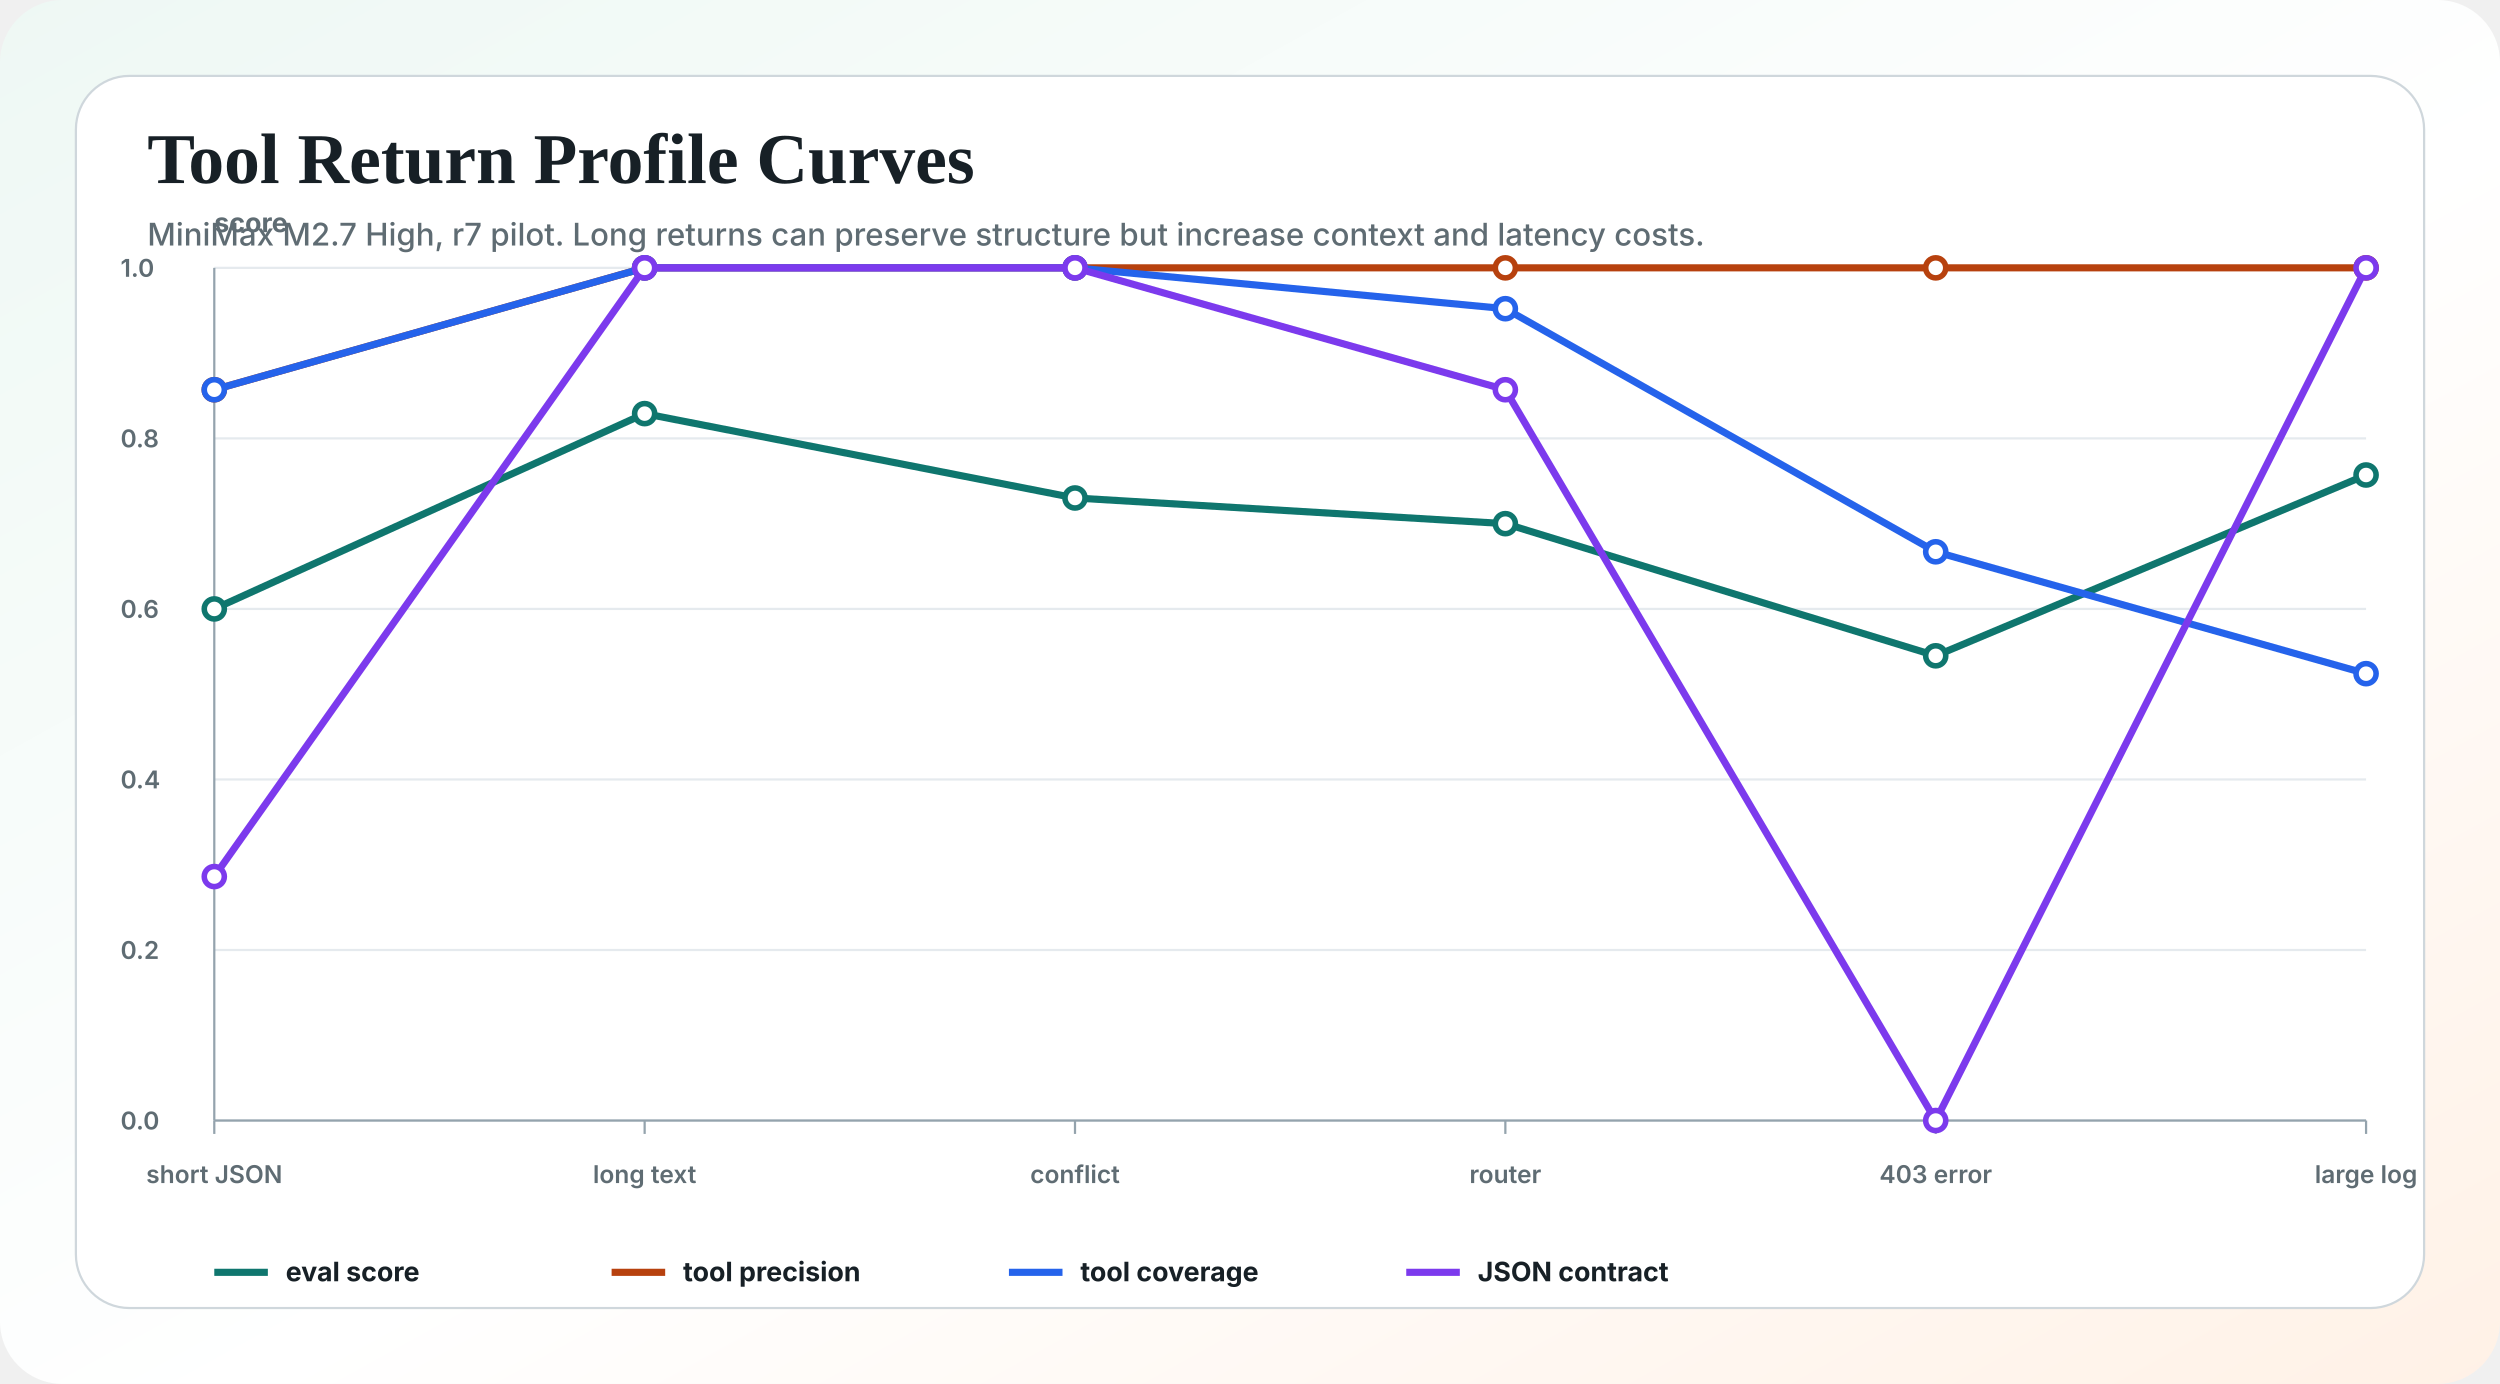
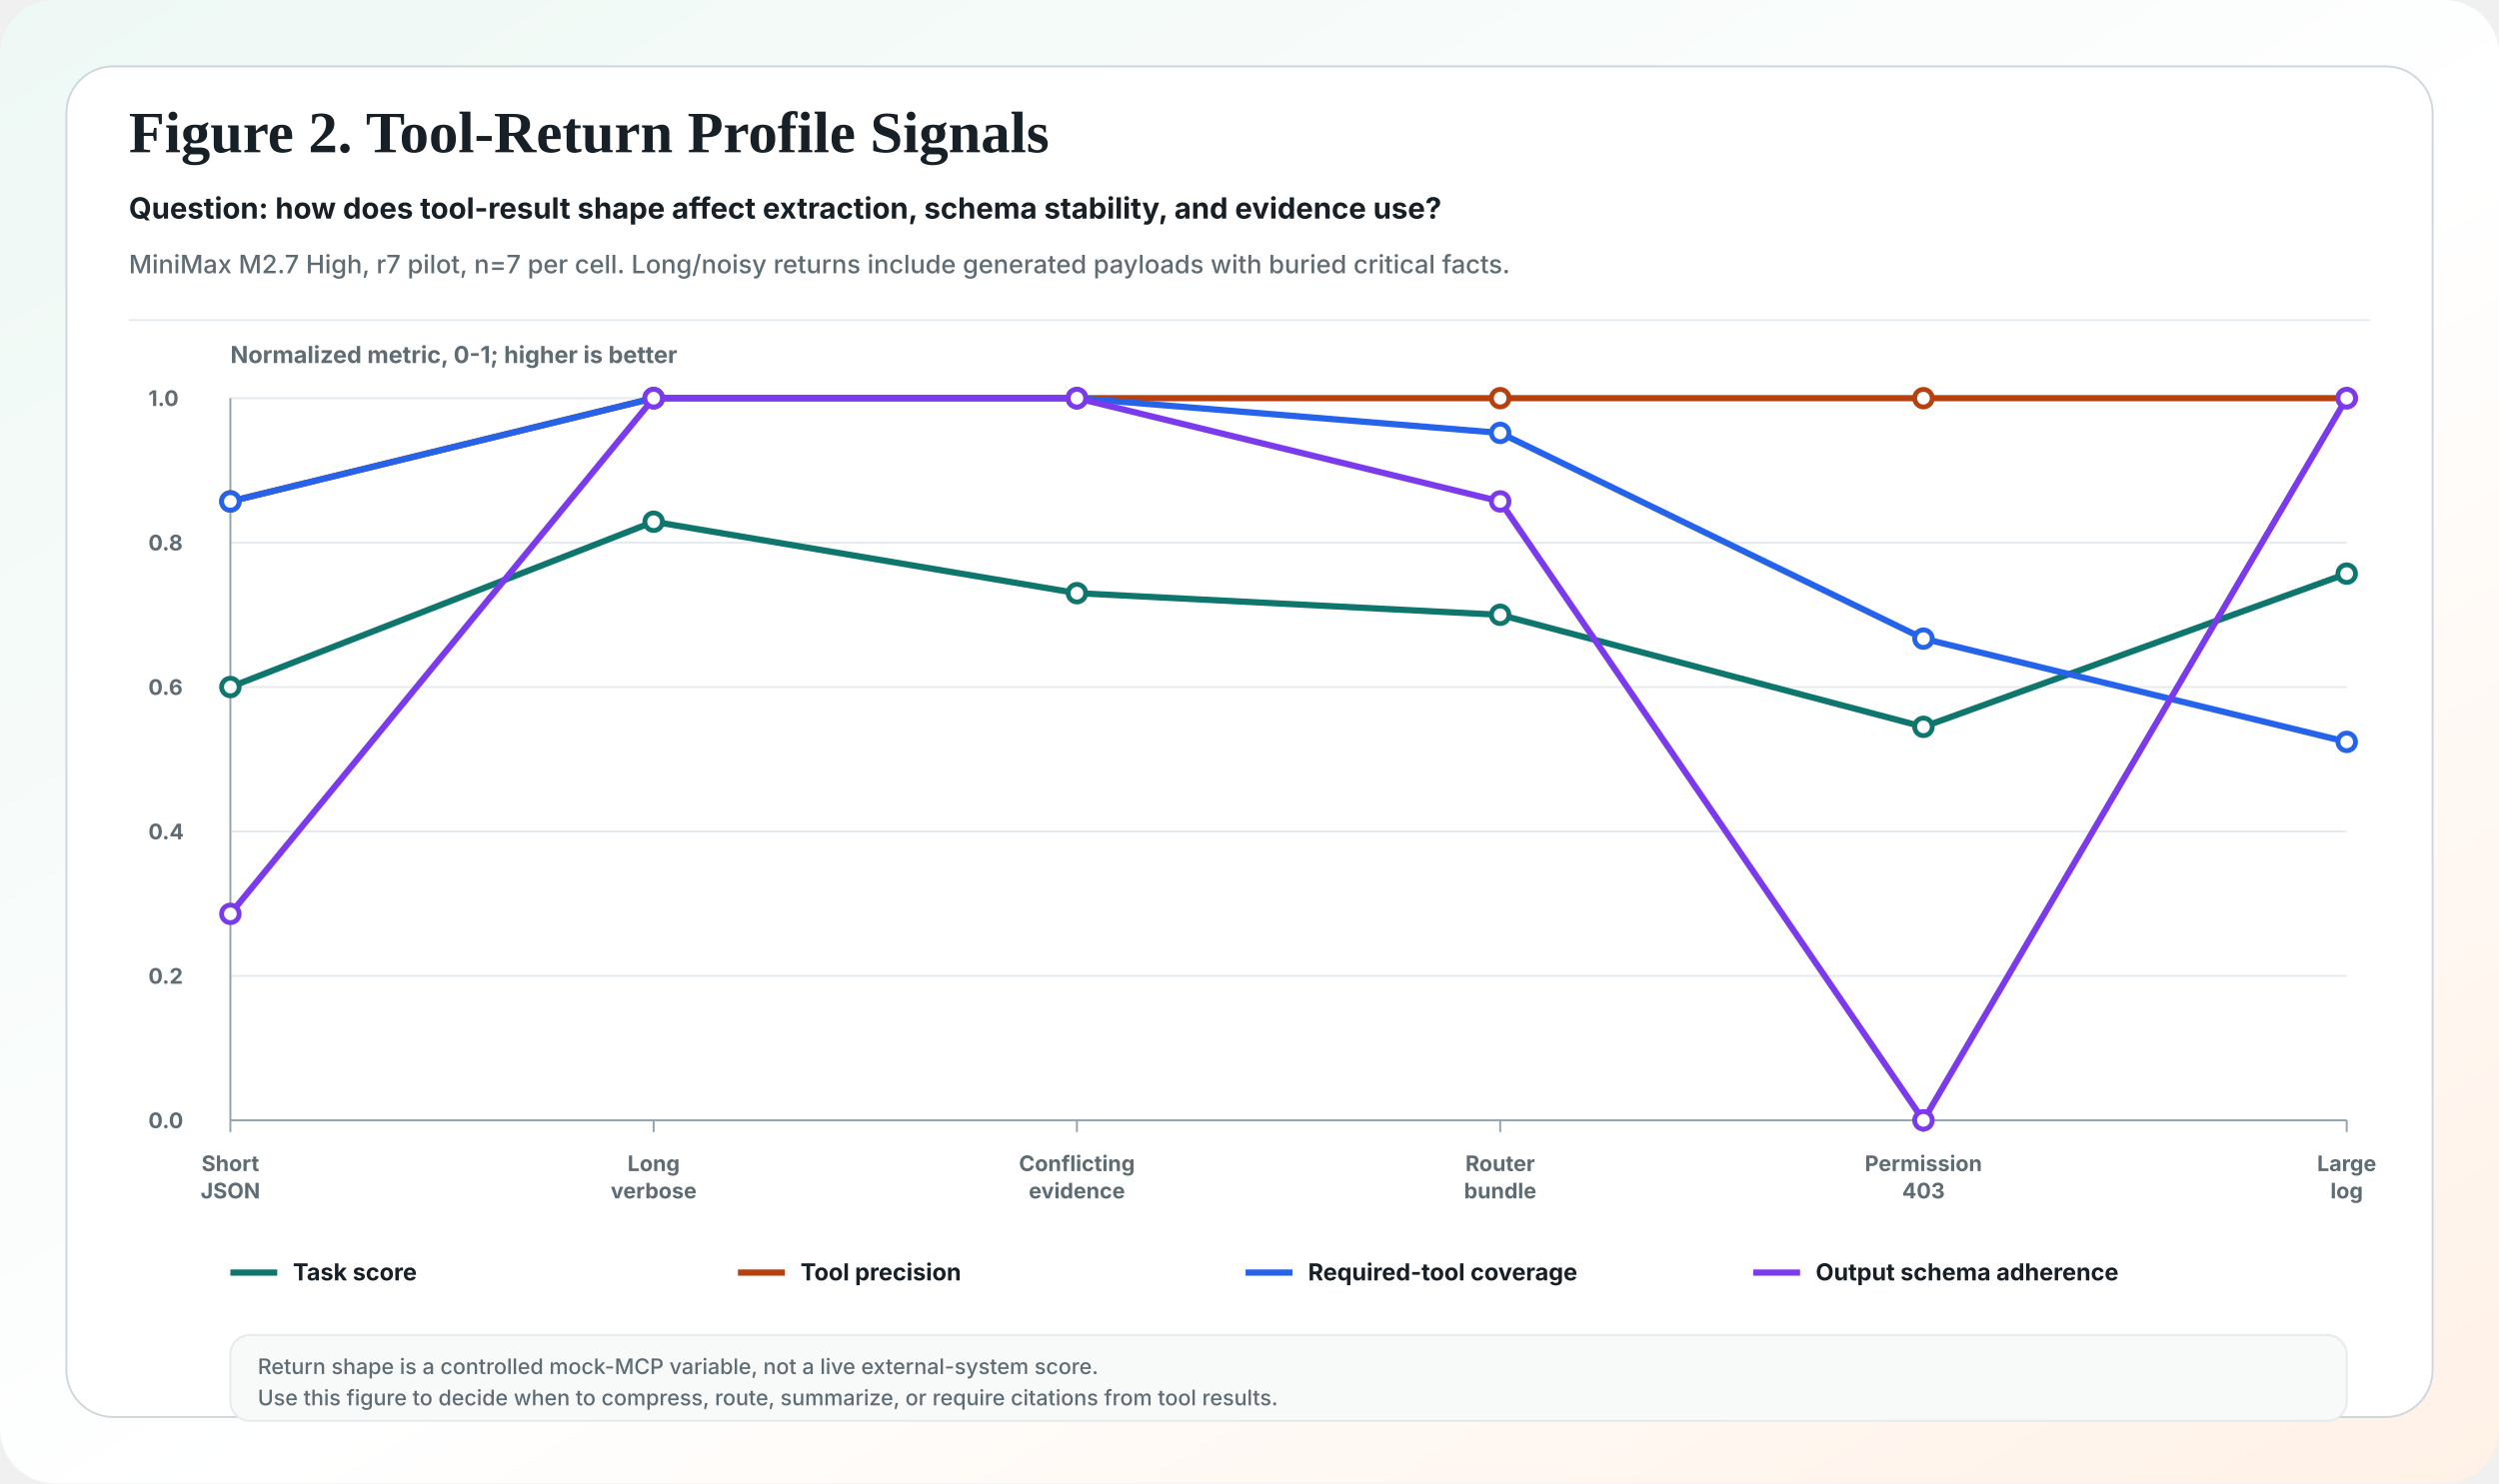
- <svg xmlns="http://www.w3.org/2000/svg" width="1120" height="620" viewBox="0 0 1120 620" role="img">
+ <svg xmlns="http://www.w3.org/2000/svg" width="1280" height="760" viewBox="0 0 1280 760" role="img">
  <defs>
    <linearGradient id="bg" x1="0" y1="0" x2="1" y2="1">
      <stop offset="0%" stop-color="#eef8f4" />
      <stop offset="55%" stop-color="#ffffff" />
      <stop offset="100%" stop-color="#fff1e6" />
    </linearGradient>
    <style>
- .title{font:800 32px Georgia,'Times New Roman',serif;fill:#172026}.sub{font:500 14px -apple-system,BlinkMacSystemFont,'Segoe UI',sans-serif;fill:#5f6c73}.axis{font:650 12px -apple-system,BlinkMacSystemFont,'Segoe UI',sans-serif;fill:#5f6c73}.tick{font:600 11px -apple-system,BlinkMacSystemFont,'Segoe UI',sans-serif;fill:#5f6c73}.legend{font:650 12px -apple-system,BlinkMacSystemFont,'Segoe UI',sans-serif;fill:#172026}.label{font:650 12px -apple-system,BlinkMacSystemFont,'Segoe UI',sans-serif;fill:#172026}
+ .title{font:800 30px Georgia,'Times New Roman',serif;fill:#172026}.question{font:700 15px -apple-system,BlinkMacSystemFont,'Segoe UI',sans-serif;fill:#172026}.note{font:500 13px -apple-system,BlinkMacSystemFont,'Segoe UI',sans-serif;fill:#5f6c73}.axis{font:700 12px -apple-system,BlinkMacSystemFont,'Segoe UI',sans-serif;fill:#5f6c73}.tick{font:650 11px -apple-system,BlinkMacSystemFont,'Segoe UI',sans-serif;fill:#5f6c73}.legend{font:700 12px -apple-system,BlinkMacSystemFont,'Segoe UI',sans-serif;fill:#172026}.gloss{font:500 11px -apple-system,BlinkMacSystemFont,'Segoe UI',sans-serif;fill:#5f6c73}.label{font:700 12px -apple-system,BlinkMacSystemFont,'Segoe UI',sans-serif;fill:#172026}
</style>
  </defs>
-   <rect width="1120" height="620" rx="28" fill="url(#bg)" />
-   <rect x="34" y="34" width="1052" height="552" rx="24" fill="#fff" stroke="#cfd7dc" />
-   <text x="66" y="82" class="title">Tool Return Profile Curves</text>
-   <text x="66" y="110" class="sub">MiniMax M2.7 High, r7 pilot. Long returns can preserve structure but increase context and latency costs.</text>
-   <line x1="96" y1="120.0" x2="1060" y2="120.0" stroke="#e5eaee" />
-   <text x="54" y="124.0" class="tick">1.0</text>
-   <line x1="96" y1="196.4" x2="1060" y2="196.4" stroke="#e5eaee" />
-   <text x="54" y="200.4" class="tick">0.8</text>
-   <line x1="96" y1="272.8" x2="1060" y2="272.8" stroke="#e5eaee" />
-   <text x="54" y="276.8" class="tick">0.6</text>
-   <line x1="96" y1="349.2" x2="1060" y2="349.2" stroke="#e5eaee" />
-   <text x="54" y="353.2" class="tick">0.4</text>
-   <line x1="96" y1="425.6" x2="1060" y2="425.6" stroke="#e5eaee" />
-   <text x="54" y="429.6" class="tick">0.2</text>
-   <line x1="96" y1="502.0" x2="1060" y2="502.0" stroke="#e5eaee" />
-   <text x="54" y="506.0" class="tick">0.0</text>
-   <line x1="96" y1="120" x2="96" y2="502" stroke="#94a3ad" />
-   <line x1="96" y1="502" x2="1060" y2="502" stroke="#94a3ad" />
-   <text x="96" y="104" class="axis">score</text>
-   <line x1="96.0" y1="502" x2="96.0" y2="508" stroke="#94a3ad" />
-   <text x="96.0" y="530" text-anchor="middle" class="tick">short JSON</text>
-   <line x1="288.8" y1="502" x2="288.8" y2="508" stroke="#94a3ad" />
-   <text x="288.8" y="530" text-anchor="middle" class="tick">long text</text>
-   <line x1="481.6" y1="502" x2="481.6" y2="508" stroke="#94a3ad" />
-   <text x="481.6" y="530" text-anchor="middle" class="tick">conflict</text>
-   <line x1="674.4" y1="502" x2="674.4" y2="508" stroke="#94a3ad" />
-   <text x="674.4" y="530" text-anchor="middle" class="tick">router</text>
-   <line x1="867.2" y1="502" x2="867.2" y2="508" stroke="#94a3ad" />
-   <text x="867.2" y="530" text-anchor="middle" class="tick">403 error</text>
-   <line x1="1060.0" y1="502" x2="1060.0" y2="508" stroke="#94a3ad" />
-   <text x="1060.0" y="530" text-anchor="middle" class="tick">large log</text>
-   <polyline points="96.0,272.8 288.8,185.3 481.6,223.1 674.4,234.6 867.2,293.8 1060.0,212.8" fill="none" stroke="#0f766e" stroke-width="3.2" stroke-linecap="round" stroke-linejoin="round" />
-   <circle cx="96.0" cy="272.8" r="4.5" fill="#fff" stroke="#0f766e" stroke-width="2.5" />
-   <circle cx="288.8" cy="185.3" r="4.5" fill="#fff" stroke="#0f766e" stroke-width="2.5" />
-   <circle cx="481.6" cy="223.1" r="4.5" fill="#fff" stroke="#0f766e" stroke-width="2.5" />
-   <circle cx="674.4" cy="234.6" r="4.5" fill="#fff" stroke="#0f766e" stroke-width="2.5" />
-   <circle cx="867.2" cy="293.8" r="4.5" fill="#fff" stroke="#0f766e" stroke-width="2.5" />
-   <circle cx="1060.0" cy="212.8" r="4.5" fill="#fff" stroke="#0f766e" stroke-width="2.5" />
-   <line x1="96" y1="570" x2="120" y2="570" stroke="#0f766e" stroke-width="3.2" />
-   <text x="128" y="574" class="legend">eval score</text>
-   <polyline points="96.0,174.6 288.8,120.0 481.6,120.0 674.4,120.0 867.2,120.0 1060.0,120.0" fill="none" stroke="#b7410e" stroke-width="3.2" stroke-linecap="round" stroke-linejoin="round" />
-   <circle cx="96.0" cy="174.6" r="4.5" fill="#fff" stroke="#b7410e" stroke-width="2.5" />
-   <circle cx="288.8" cy="120.0" r="4.5" fill="#fff" stroke="#b7410e" stroke-width="2.5" />
-   <circle cx="481.6" cy="120.0" r="4.5" fill="#fff" stroke="#b7410e" stroke-width="2.5" />
-   <circle cx="674.4" cy="120.0" r="4.5" fill="#fff" stroke="#b7410e" stroke-width="2.5" />
-   <circle cx="867.2" cy="120.0" r="4.5" fill="#fff" stroke="#b7410e" stroke-width="2.5" />
-   <circle cx="1060.0" cy="120.0" r="4.5" fill="#fff" stroke="#b7410e" stroke-width="2.5" />
-   <line x1="274" y1="570" x2="298" y2="570" stroke="#b7410e" stroke-width="3.2" />
-   <text x="306" y="574" class="legend">tool precision</text>
-   <polyline points="96.0,174.6 288.8,120.0 481.6,120.0 674.4,138.3 867.2,247.2 1060.0,301.8" fill="none" stroke="#2563eb" stroke-width="3.2" stroke-linecap="round" stroke-linejoin="round" />
-   <circle cx="96.0" cy="174.6" r="4.5" fill="#fff" stroke="#2563eb" stroke-width="2.5" />
-   <circle cx="288.8" cy="120.0" r="4.5" fill="#fff" stroke="#2563eb" stroke-width="2.5" />
-   <circle cx="481.6" cy="120.0" r="4.5" fill="#fff" stroke="#2563eb" stroke-width="2.5" />
-   <circle cx="674.4" cy="138.3" r="4.5" fill="#fff" stroke="#2563eb" stroke-width="2.5" />
-   <circle cx="867.2" cy="247.2" r="4.5" fill="#fff" stroke="#2563eb" stroke-width="2.5" />
-   <circle cx="1060.0" cy="301.8" r="4.5" fill="#fff" stroke="#2563eb" stroke-width="2.5" />
-   <line x1="452" y1="570" x2="476" y2="570" stroke="#2563eb" stroke-width="3.2" />
-   <text x="484" y="574" class="legend">tool coverage</text>
-   <polyline points="96.0,392.7 288.8,120.0 481.6,120.0 674.4,174.6 867.2,502.0 1060.0,120.0" fill="none" stroke="#7c3aed" stroke-width="3.2" stroke-linecap="round" stroke-linejoin="round" />
-   <circle cx="96.0" cy="392.7" r="4.5" fill="#fff" stroke="#7c3aed" stroke-width="2.5" />
-   <circle cx="288.8" cy="120.0" r="4.5" fill="#fff" stroke="#7c3aed" stroke-width="2.5" />
-   <circle cx="481.6" cy="120.0" r="4.5" fill="#fff" stroke="#7c3aed" stroke-width="2.5" />
-   <circle cx="674.4" cy="174.6" r="4.5" fill="#fff" stroke="#7c3aed" stroke-width="2.5" />
-   <circle cx="867.2" cy="502.0" r="4.5" fill="#fff" stroke="#7c3aed" stroke-width="2.5" />
-   <circle cx="1060.0" cy="120.0" r="4.5" fill="#fff" stroke="#7c3aed" stroke-width="2.5" />
-   <line x1="630" y1="570" x2="654" y2="570" stroke="#7c3aed" stroke-width="3.2" />
-   <text x="662" y="574" class="legend">JSON contract</text>
+   <rect width="1280" height="760" rx="28" fill="url(#bg)" />
+   <rect x="34" y="34" width="1212" height="692" rx="24" fill="#fff" stroke="#cfd7dc" />
+   <text x="66" y="78" class="title">Figure 2. Tool-Return Profile Signals</text>
+   <text x="66" y="112" class="question">Question: how does tool-result shape affect extraction, schema stability, and evidence use?</text>
+   <text x="66" y="140" class="note">MiniMax M2.7 High, r7 pilot, n=7 per cell. Long/noisy returns include generated payloads with buried critical facts.</text>
+   <line x1="66" y1="164" x2="1214" y2="164" stroke="#e5eaee" />
+   <line x1="118" y1="204.0" x2="1202" y2="204.0" stroke="#e5eaee" />
+   <text x="76" y="208.0" class="tick">1.0</text>
+   <line x1="118" y1="278.0" x2="1202" y2="278.0" stroke="#e5eaee" />
+   <text x="76" y="282.0" class="tick">0.8</text>
+   <line x1="118" y1="352.0" x2="1202" y2="352.0" stroke="#e5eaee" />
+   <text x="76" y="356.0" class="tick">0.6</text>
+   <line x1="118" y1="426.0" x2="1202" y2="426.0" stroke="#e5eaee" />
+   <text x="76" y="430.0" class="tick">0.4</text>
+   <line x1="118" y1="500.0" x2="1202" y2="500.0" stroke="#e5eaee" />
+   <text x="76" y="504.0" class="tick">0.2</text>
+   <line x1="118" y1="574.0" x2="1202" y2="574.0" stroke="#e5eaee" />
+   <text x="76" y="578.0" class="tick">0.0</text>
+   <line x1="118" y1="204" x2="118" y2="574" stroke="#94a3ad" />
+   <line x1="118" y1="574" x2="1202" y2="574" stroke="#94a3ad" />
+   <text x="118" y="186" class="axis">Normalized metric, 0-1; higher is better</text>
+   <line x1="118.0" y1="574" x2="118.0" y2="580" stroke="#94a3ad" />
+   <text x="118.0" y="600" text-anchor="middle" class="tick">Short</text>
+   <text x="118.0" y="614" text-anchor="middle" class="tick">JSON</text>
+   <line x1="334.8" y1="574" x2="334.8" y2="580" stroke="#94a3ad" />
+   <text x="334.8" y="600" text-anchor="middle" class="tick">Long</text>
+   <text x="334.8" y="614" text-anchor="middle" class="tick">verbose</text>
+   <line x1="551.6" y1="574" x2="551.6" y2="580" stroke="#94a3ad" />
+   <text x="551.6" y="600" text-anchor="middle" class="tick">Conflicting</text>
+   <text x="551.6" y="614" text-anchor="middle" class="tick">evidence</text>
+   <line x1="768.4" y1="574" x2="768.4" y2="580" stroke="#94a3ad" />
+   <text x="768.4" y="600" text-anchor="middle" class="tick">Router</text>
+   <text x="768.4" y="614" text-anchor="middle" class="tick">bundle</text>
+   <line x1="985.2" y1="574" x2="985.2" y2="580" stroke="#94a3ad" />
+   <text x="985.2" y="600" text-anchor="middle" class="tick">Permission</text>
+   <text x="985.2" y="614" text-anchor="middle" class="tick">403</text>
+   <line x1="1202.0" y1="574" x2="1202.0" y2="580" stroke="#94a3ad" />
+   <text x="1202.0" y="600" text-anchor="middle" class="tick">Large</text>
+   <text x="1202.0" y="614" text-anchor="middle" class="tick">log</text>
+   <polyline points="118.0,352.0 334.8,267.3 551.6,303.9 768.4,315.0 985.2,372.4 1202.0,293.9" fill="none" stroke="#0f766e" stroke-width="3.2" stroke-linecap="round" stroke-linejoin="round" />
+   <circle cx="118.0" cy="352.0" r="4.5" fill="#fff" stroke="#0f766e" stroke-width="2.5" />
+   <circle cx="334.8" cy="267.3" r="4.5" fill="#fff" stroke="#0f766e" stroke-width="2.5" />
+   <circle cx="551.6" cy="303.9" r="4.5" fill="#fff" stroke="#0f766e" stroke-width="2.5" />
+   <circle cx="768.4" cy="315.0" r="4.5" fill="#fff" stroke="#0f766e" stroke-width="2.5" />
+   <circle cx="985.2" cy="372.4" r="4.5" fill="#fff" stroke="#0f766e" stroke-width="2.5" />
+   <circle cx="1202.0" cy="293.9" r="4.5" fill="#fff" stroke="#0f766e" stroke-width="2.5" />
+   <line x1="118" y1="652" x2="142" y2="652" stroke="#0f766e" stroke-width="3.2" />
+   <text x="150" y="656" class="legend">Task score</text>
+   <polyline points="118.0,256.9 334.8,204.0 551.6,204.0 768.4,204.0 985.2,204.0 1202.0,204.0" fill="none" stroke="#b7410e" stroke-width="3.2" stroke-linecap="round" stroke-linejoin="round" />
+   <circle cx="118.0" cy="256.9" r="4.5" fill="#fff" stroke="#b7410e" stroke-width="2.5" />
+   <circle cx="334.8" cy="204.0" r="4.5" fill="#fff" stroke="#b7410e" stroke-width="2.5" />
+   <circle cx="551.6" cy="204.0" r="4.5" fill="#fff" stroke="#b7410e" stroke-width="2.5" />
+   <circle cx="768.4" cy="204.0" r="4.5" fill="#fff" stroke="#b7410e" stroke-width="2.5" />
+   <circle cx="985.2" cy="204.0" r="4.5" fill="#fff" stroke="#b7410e" stroke-width="2.5" />
+   <circle cx="1202.0" cy="204.0" r="4.5" fill="#fff" stroke="#b7410e" stroke-width="2.5" />
+   <line x1="378" y1="652" x2="402" y2="652" stroke="#b7410e" stroke-width="3.2" />
+   <text x="410" y="656" class="legend">Tool precision</text>
+   <polyline points="118.0,256.9 334.8,204.0 551.6,204.0 768.4,221.8 985.2,327.2 1202.0,380.1" fill="none" stroke="#2563eb" stroke-width="3.2" stroke-linecap="round" stroke-linejoin="round" />
+   <circle cx="118.0" cy="256.9" r="4.5" fill="#fff" stroke="#2563eb" stroke-width="2.5" />
+   <circle cx="334.8" cy="204.0" r="4.5" fill="#fff" stroke="#2563eb" stroke-width="2.5" />
+   <circle cx="551.6" cy="204.0" r="4.5" fill="#fff" stroke="#2563eb" stroke-width="2.5" />
+   <circle cx="768.4" cy="221.8" r="4.5" fill="#fff" stroke="#2563eb" stroke-width="2.5" />
+   <circle cx="985.2" cy="327.2" r="4.5" fill="#fff" stroke="#2563eb" stroke-width="2.5" />
+   <circle cx="1202.0" cy="380.1" r="4.5" fill="#fff" stroke="#2563eb" stroke-width="2.5" />
+   <line x1="638" y1="652" x2="662" y2="652" stroke="#2563eb" stroke-width="3.2" />
+   <text x="670" y="656" class="legend">Required-tool coverage</text>
+   <polyline points="118.0,468.2 334.8,204.0 551.6,204.0 768.4,256.9 985.2,574.0 1202.0,204.0" fill="none" stroke="#7c3aed" stroke-width="3.2" stroke-linecap="round" stroke-linejoin="round" />
+   <circle cx="118.0" cy="468.2" r="4.5" fill="#fff" stroke="#7c3aed" stroke-width="2.5" />
+   <circle cx="334.8" cy="204.0" r="4.5" fill="#fff" stroke="#7c3aed" stroke-width="2.5" />
+   <circle cx="551.6" cy="204.0" r="4.5" fill="#fff" stroke="#7c3aed" stroke-width="2.5" />
+   <circle cx="768.4" cy="256.9" r="4.5" fill="#fff" stroke="#7c3aed" stroke-width="2.5" />
+   <circle cx="985.2" cy="574.0" r="4.5" fill="#fff" stroke="#7c3aed" stroke-width="2.5" />
+   <circle cx="1202.0" cy="204.0" r="4.5" fill="#fff" stroke="#7c3aed" stroke-width="2.5" />
+   <line x1="898" y1="652" x2="922" y2="652" stroke="#7c3aed" stroke-width="3.2" />
+   <text x="930" y="656" class="legend">Output schema adherence</text>
+   <rect x="118" y="684" width="1084" height="44" rx="10" fill="#f8faf9" stroke="#e5eaee" />
+   <text x="132" y="704" text-anchor="start" class="gloss">Return shape is a controlled mock-MCP variable, not a live external-system score.</text>
+   <text x="132" y="720" text-anchor="start" class="gloss">Use this figure to decide when to compress, route, summarize, or require citations from tool results.</text>
</svg>
